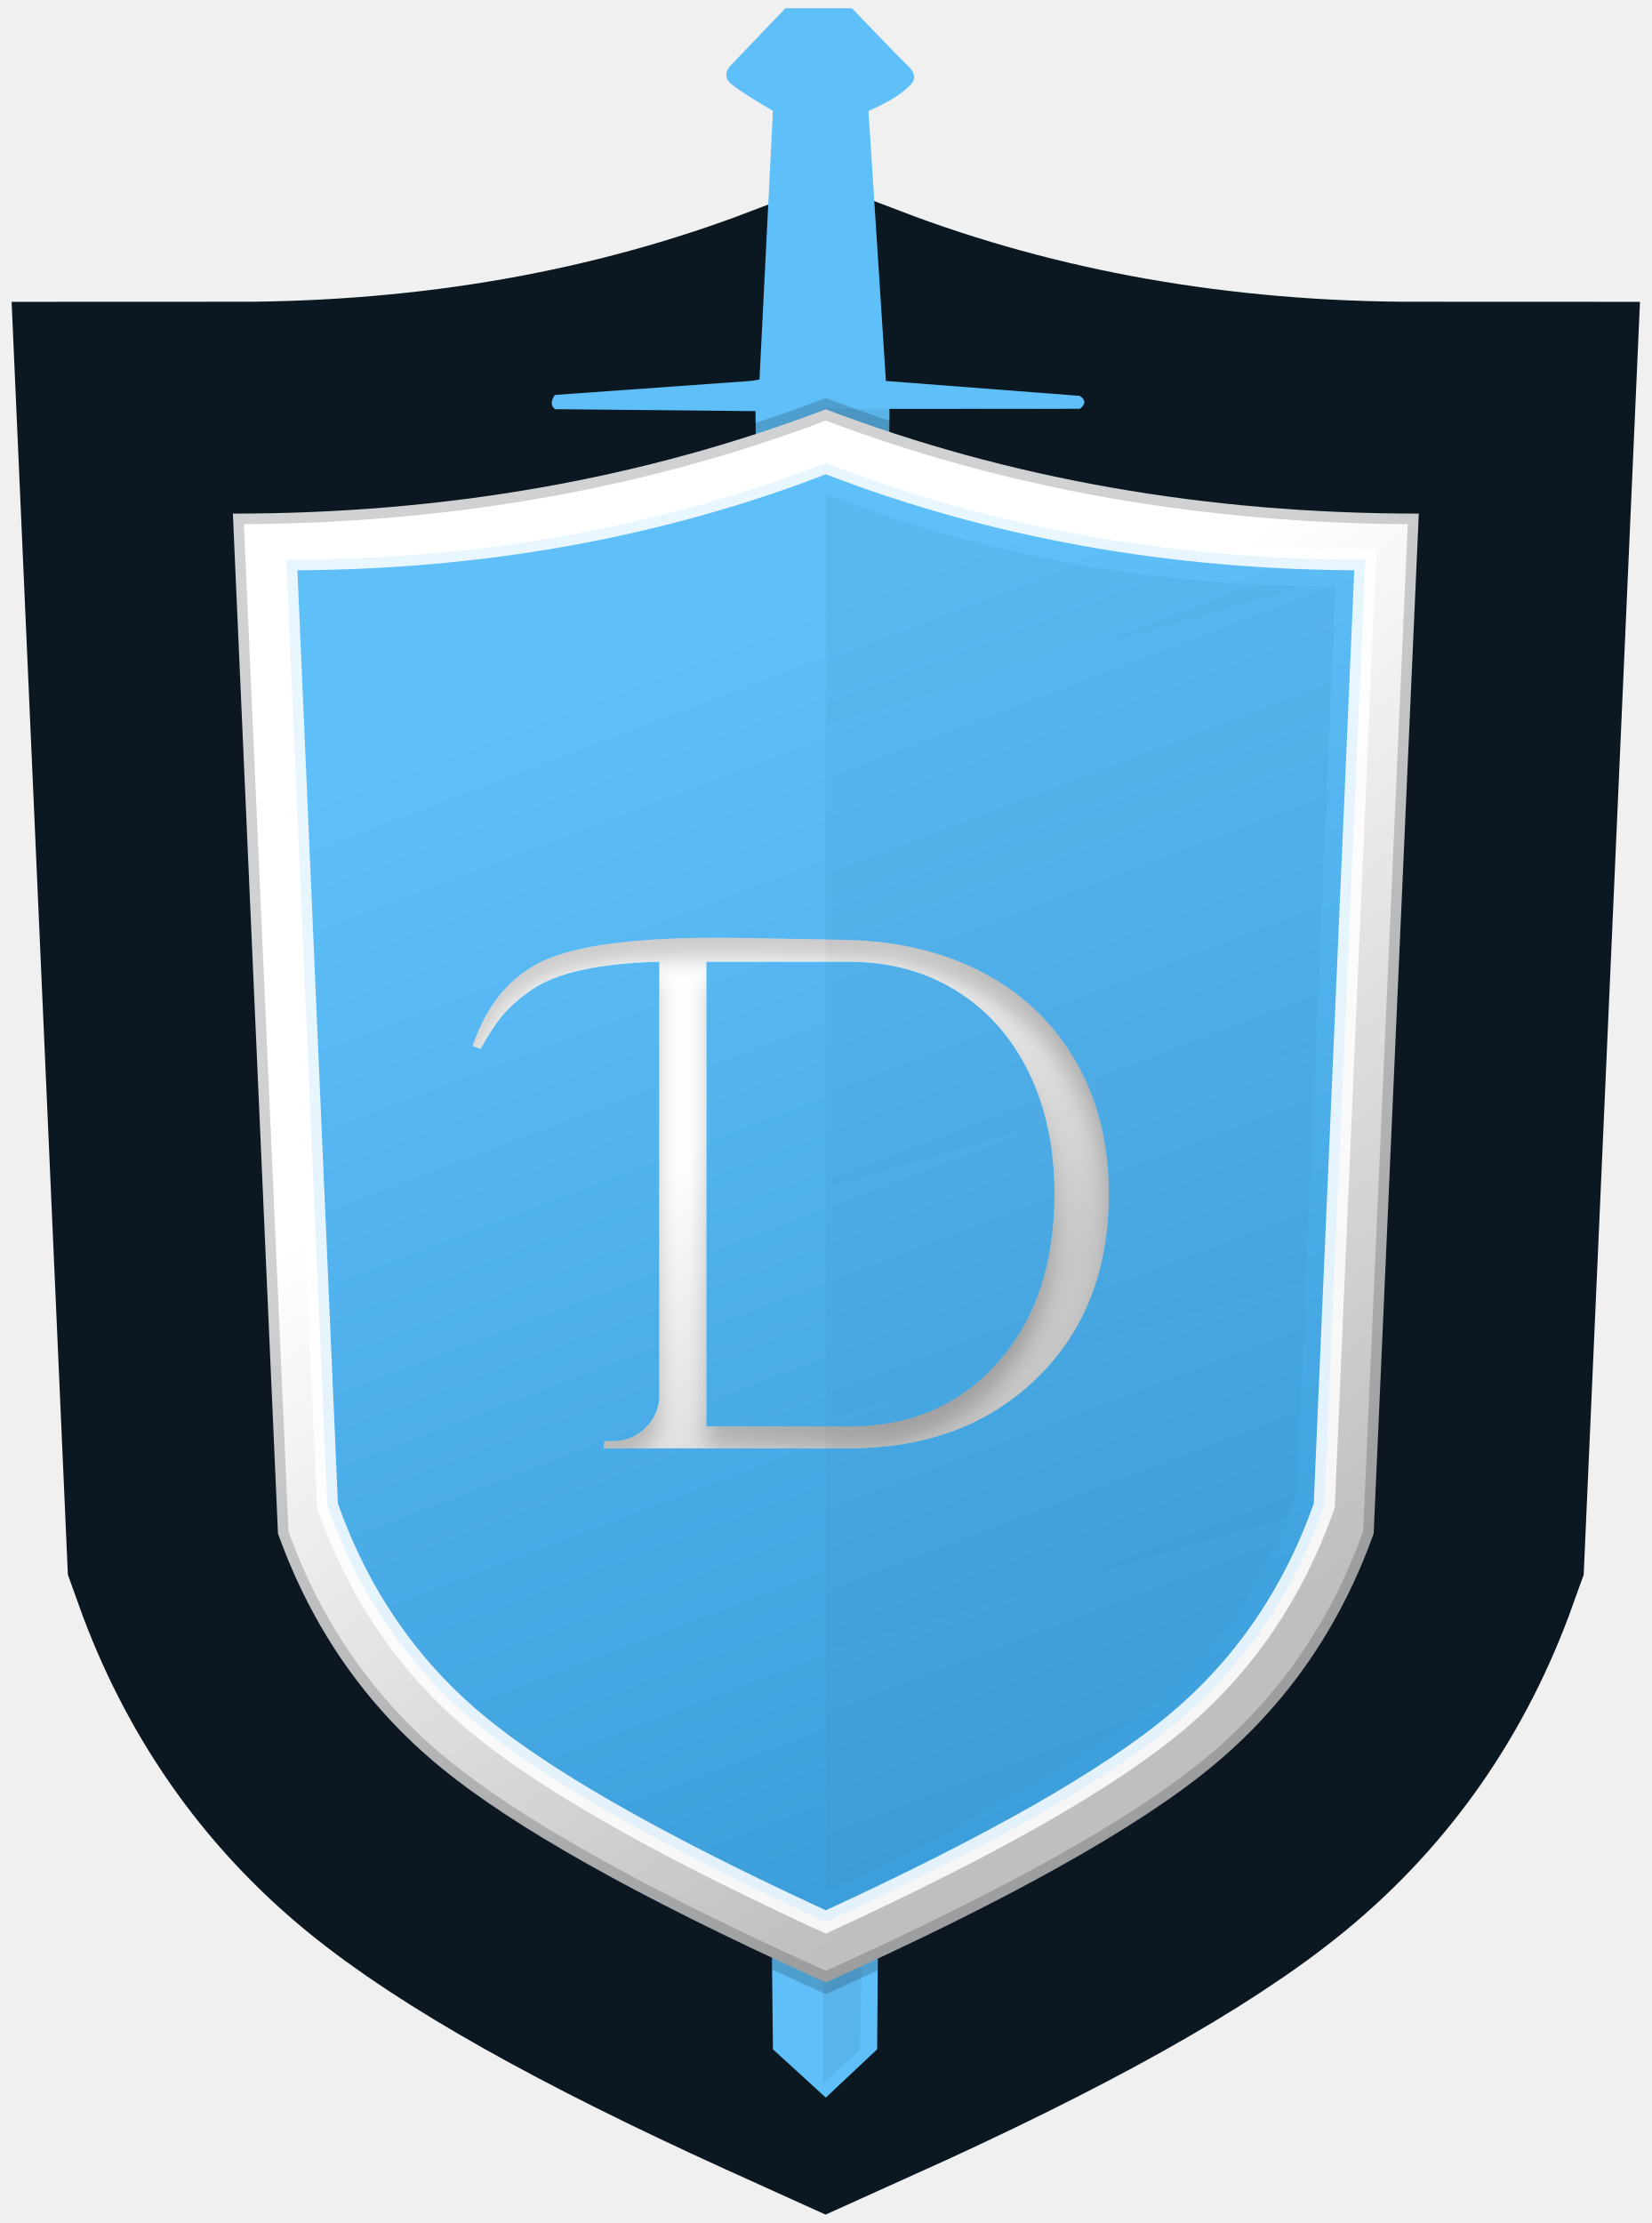
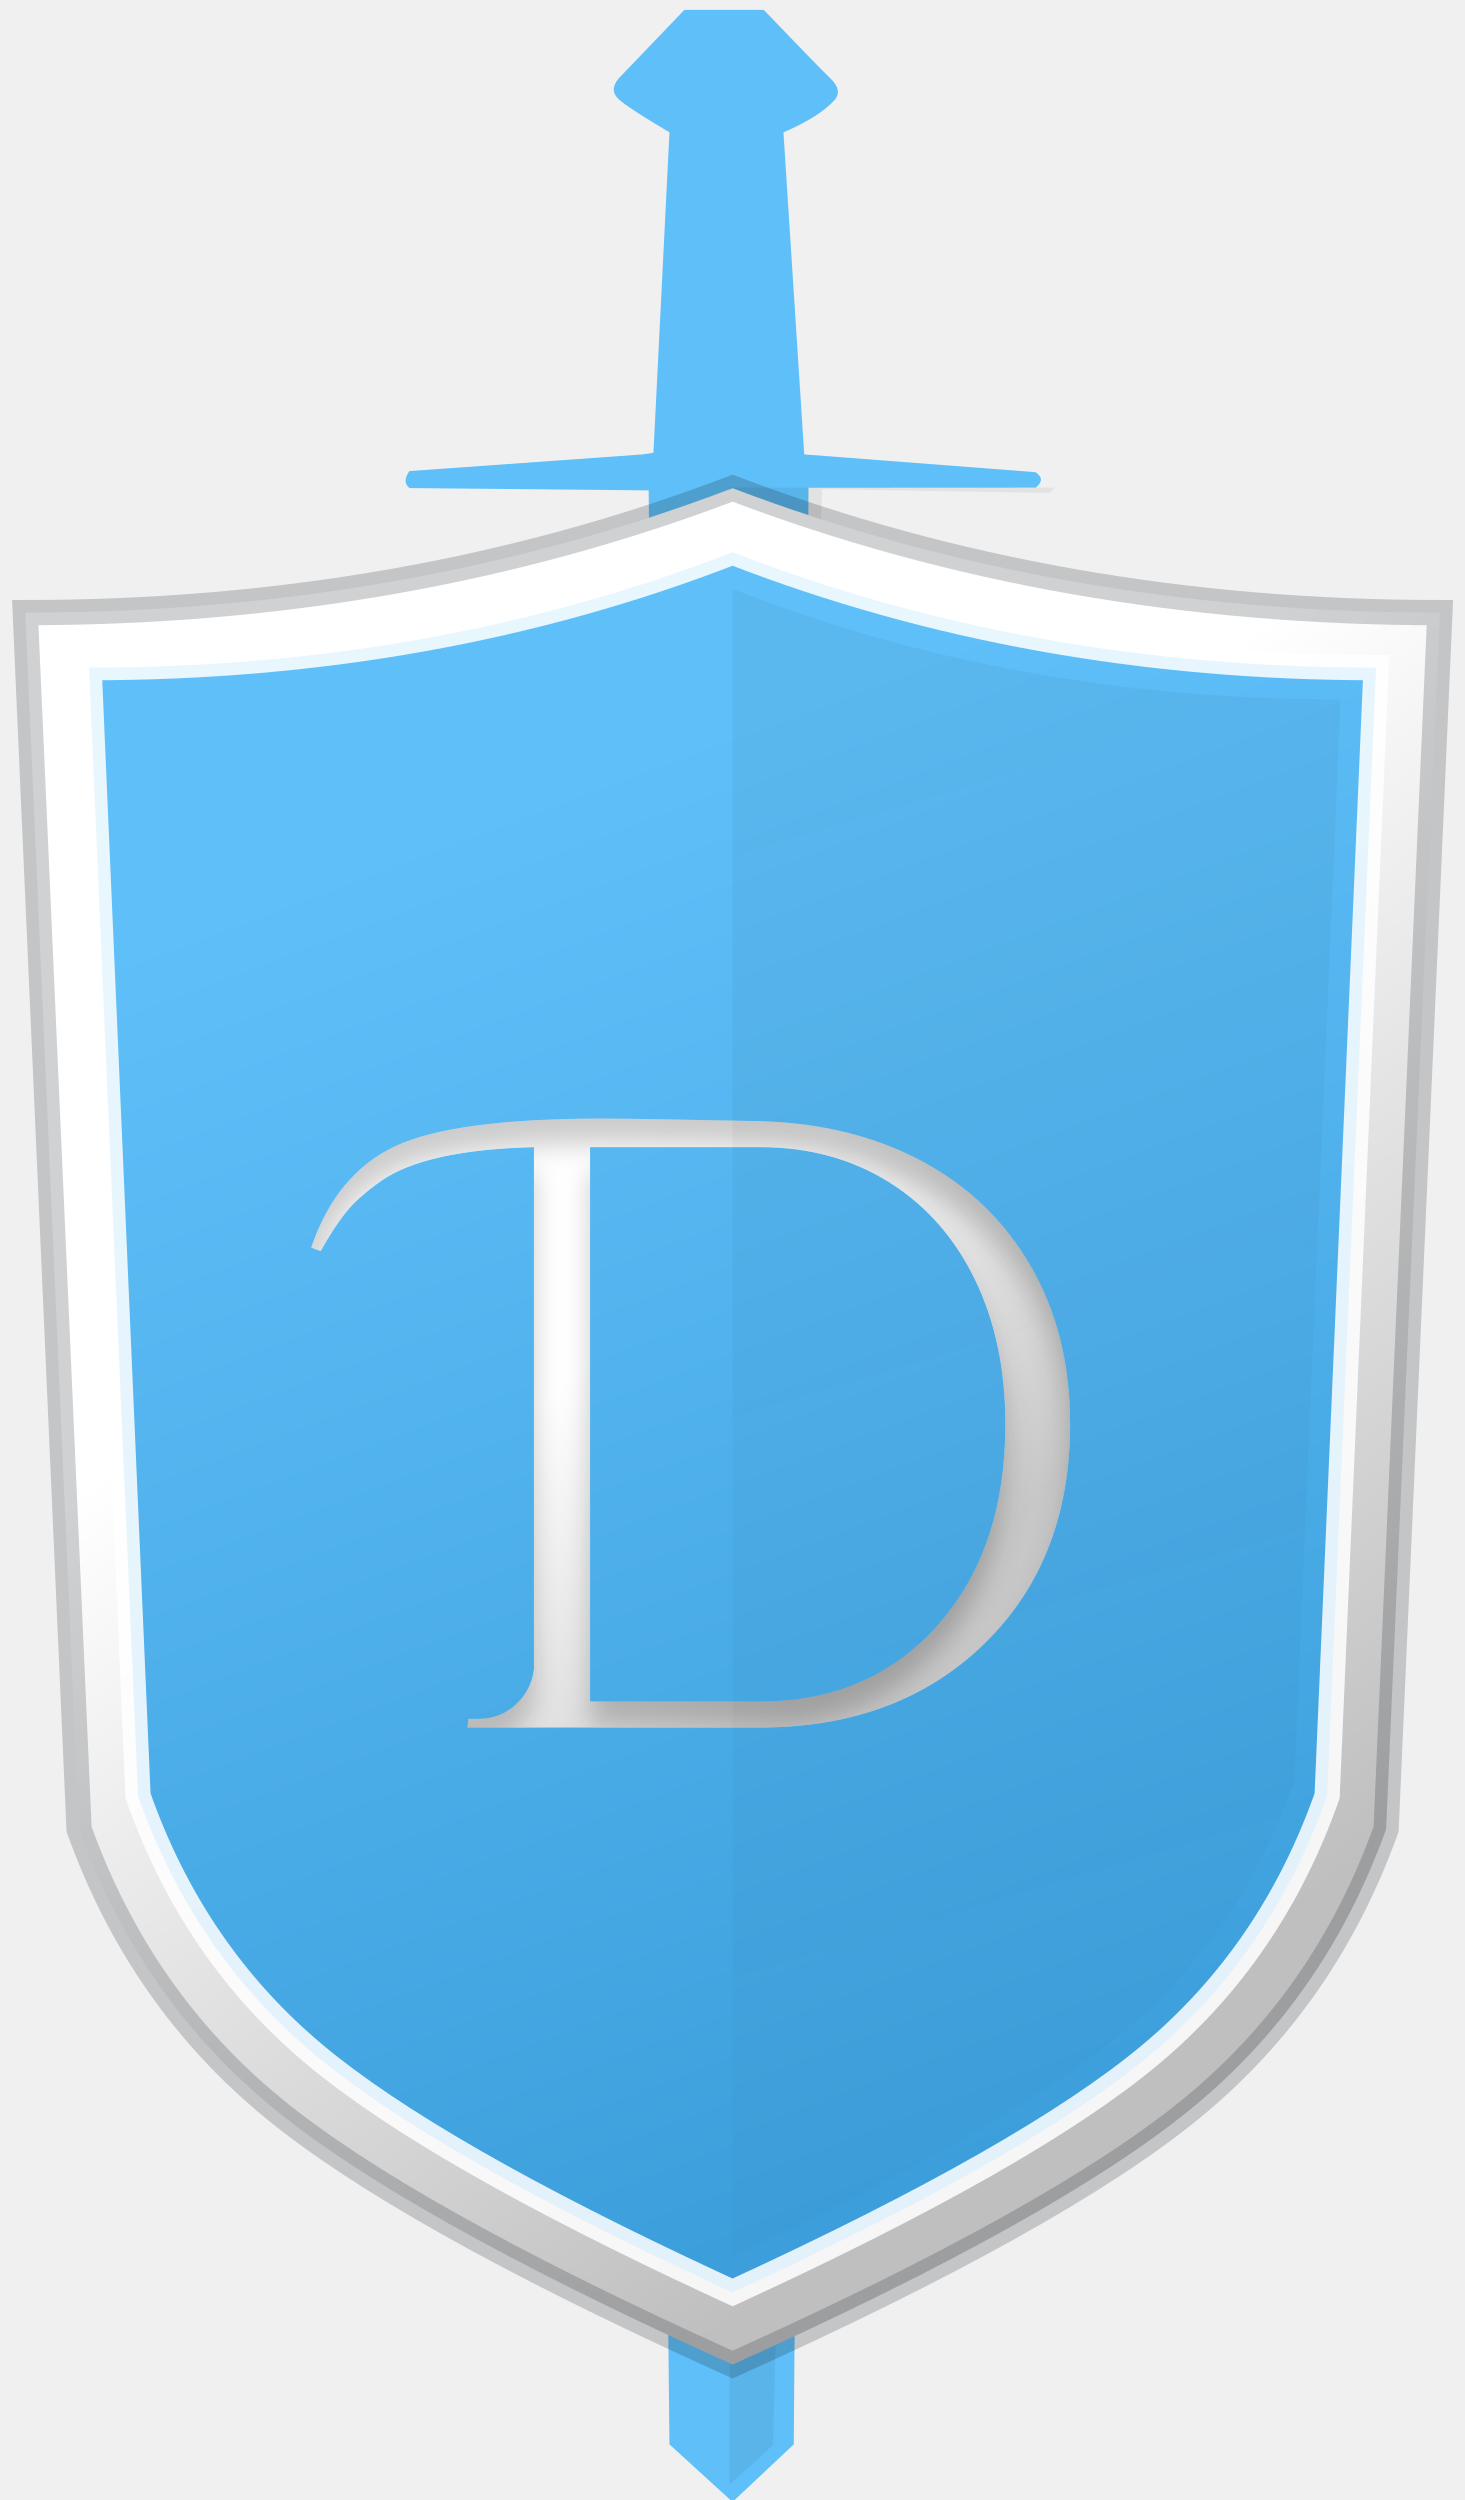
- <svg xmlns="http://www.w3.org/2000/svg" xmlns:xlink="http://www.w3.org/1999/xlink" width="78px" height="105px" viewBox="0 0 78 105" version="1.1">
+ <svg xmlns="http://www.w3.org/2000/svg" xmlns:xlink="http://www.w3.org/1999/xlink" width="58px" height="99px" viewBox="0 0 58 99" version="1.1">
  <defs>
    <path d="M14.078,0.392 L12.318,0.361 L9.665,3.035 C9.401,3.344 9.401,3.62 9.665,3.865 C9.929,4.109 10.588,4.554 11.642,5.2 L10.786,17.876 L10.347,17.935 L1.108,18.433 C0.902,18.728 0.902,18.953 1.108,19.106 C7.417,19.277 10.571,19.363 10.571,19.363 L10.044,96.743 L12.501,99.066 L14.966,96.829 L16.901,19.369 L25.898,19.521 C26.179,19.306 26.179,19.102 25.898,18.909 L16.755,18.046 L16.155,5.279 C17.118,4.888 17.807,4.466 18.222,4.014 C18.422,3.768 18.366,3.49 18.056,3.181 C17.745,2.873 16.879,1.951 15.458,0.416 L14.078,0.392 Z" id="path-1" />
    <linearGradient x1="37.038%" y1="35.138%" x2="66.873%" y2="88.488%" id="linearGradient-3">
      <stop stop-color="#FFFFFF" offset="0%" />
      <stop stop-color="#BFBFBF" offset="100%" />
    </linearGradient>
    <linearGradient x1="38.364%" y1="12.293%" x2="61.616%" y2="95.008%" id="linearGradient-4">
      <stop stop-color="#5FBFF9" offset="0%" />
      <stop stop-color="#3C9FDB" offset="100%" />
    </linearGradient>
    <linearGradient x1="38.446%" y1="37.344%" x2="83.822%" y2="75.878%" id="linearGradient-5">
      <stop stop-color="#FFFFFF" offset="0%" />
      <stop stop-color="#CDCDCD" offset="100%" />
    </linearGradient>
    <path d="M29.102,49.099 C32.749,49.099 35.707,47.996 37.975,45.789 C40.243,43.582 41.377,40.684 41.377,37.094 C41.377,34.716 40.858,32.629 39.821,30.834 C38.784,29.039 37.342,27.649 35.496,26.666 C33.65,25.683 31.518,25.157 29.102,25.088 C25.774,25.02 23.7,24.985 22.879,24.985 C18.936,24.985 16.19,25.351 14.64,26.083 C13.09,26.815 11.984,28.153 11.323,30.096 L11.323,30.096 L11.699,30.233 C12.041,29.616 12.372,29.107 12.691,28.707 C13.01,28.307 13.477,27.89 14.092,27.455 C15.278,26.632 17.295,26.186 20.144,26.117 L20.144,26.117 L20.144,46.801 C20.076,47.35 19.837,47.813 19.426,48.19 C19.016,48.568 18.526,48.756 17.956,48.756 L17.956,48.756 L17.546,48.756 L17.512,49.099 L29.102,49.099 Z M29.102,48.07 L22.367,48.07 L22.367,26.117 L29.102,26.117 C31.017,26.117 32.709,26.575 34.179,27.489 C35.65,28.404 36.789,29.69 37.599,31.348 C38.408,33.006 38.812,34.921 38.812,37.094 C38.812,40.387 37.918,43.039 36.128,45.052 C34.339,47.064 31.997,48.07 29.102,48.07 L29.102,48.07 Z" id="path-6" />
    <filter x="-3.3%" y="-4.1%" width="106.7%" height="108.3%" filterUnits="objectBoundingBox" id="filter-7">
      <feGaussianBlur stdDeviation="0.5" in="SourceAlpha" result="shadowBlurInner1" />
      <feOffset dx="0" dy="1" in="shadowBlurInner1" result="shadowOffsetInner1" />
      <feComposite in="shadowOffsetInner1" in2="SourceAlpha" operator="arithmetic" k2="-1" k3="1" result="shadowInnerInner1" />
      <feColorMatrix values="0 0 0 0 0   0 0 0 0 0   0 0 0 0 0  0 0 0 0.2 0" type="matrix" in="shadowInnerInner1" />
    </filter>
    <linearGradient x1="47.686%" y1="84.126%" x2="56.647%" y2="0%" id="linearGradient-8">
      <stop stop-color="#000000" stop-opacity="0.02" offset="0%" />
      <stop stop-color="#000000" stop-opacity="0.04" offset="100%" />
    </linearGradient>
  </defs>
  <g id="Design-Stories-Templates/Pages" stroke="none" stroke-width="1" fill="none" fill-rule="evenodd">
-     <g id="Design-Stories---Homepage" transform="translate(-110, -32)">
+     <g id="Design-Stories---Homepage" transform="translate(-120, -32)">
      <g id="Header">
        <g id="ShieldSword-Area" transform="translate(121, 32)">
          <g id="Sword/Shield">
-             <path d="M27.383,93.348 C19.102,89.584 13.246,86.291 9.812,83.469 C6.293,80.577 3.732,76.897 2.13,72.428 L2.13,72.428 L0,24.257 C10.048,24.257 19.384,22.615 28.008,19.33 L28.008,19.33 C36.632,22.615 45.968,24.257 56.016,24.257 L53.886,72.428 C52.284,76.897 49.724,80.577 46.204,83.469 C42.685,86.361 36.62,89.749 28.008,93.631 Z" id="Shield-Border" stroke="#0C1821" stroke-width="20" />
            <g id="Sword" transform="translate(14.64544, 0)">
              <mask id="mask-2" fill="white">
                <use xlink:href="#path-1" />
              </mask>
              <use id="Mask" fill="#5FBFF9" transform="translate(13.53123, 49.71335) rotate(-1) translate(-13.53123, -49.71335) " xlink:href="#path-1" />
              <rect id="Shadow" fill-opacity="0.06" fill="#000000" mask="url(#mask-2)" x="13.244" y="19.308" width="13.587" height="82.952" />
            </g>
            <g id="Shield" transform="translate(0, 19.31)">
              <path d="M27.384,74.045 C19.104,70.28 13.246,66.987 9.813,64.165 C6.293,61.273 3.732,57.593 2.131,53.124 L2.131,53.124 L0,4.95 C10.049,4.95 19.385,3.307 28.01,0.022 L28.01,0.022 C36.635,3.307 45.971,4.95 56.02,4.95 L53.889,53.124 C52.288,57.593 49.727,61.273 46.207,64.165 C42.688,67.058 36.622,70.445 28.01,74.328 Z" id="Shield-Border" stroke-opacity="0.199" stroke="#0C1821" fill="url(#linearGradient-3)" />
              <path d="M27.396,71.187 C19.886,67.704 14.572,64.657 11.454,62.045 C8.252,59.363 5.923,55.95 4.466,51.805 L4.466,51.805 L2.527,7.129 C11.669,7.129 20.164,5.605 28.01,2.558 L28.01,2.558 C35.856,5.605 44.351,7.129 53.493,7.129 L51.554,51.805 C50.097,55.95 47.768,59.363 44.566,62.045 C41.363,64.727 35.845,67.869 28.01,71.47 Z" stroke-opacity="0.853" stroke="#FFFFFF" fill="url(#linearGradient-4)" />
              <g id="D" fill-rule="nonzero">
                <use fill="url(#linearGradient-5)" xlink:href="#path-6" />
                <use fill="black" fill-opacity="1" filter="url(#filter-7)" xlink:href="#path-6" />
              </g>
              <path d="M52.087,4.009 C44.673,6.929 36.648,8.388 28.01,8.388 L29.841,51.198 C31.218,55.169 33.419,58.44 36.445,61.01 C39.47,63.58 44.684,66.59 52.087,70.041 L52.087,4.009 Z" id="Shadow" fill="url(#linearGradient-8)" transform="translate(40.04834, 37.02514) scale(-1, 1) translate(-40.04834, -37.02514) " />
            </g>
          </g>
        </g>
      </g>
    </g>
  </g>
</svg>
